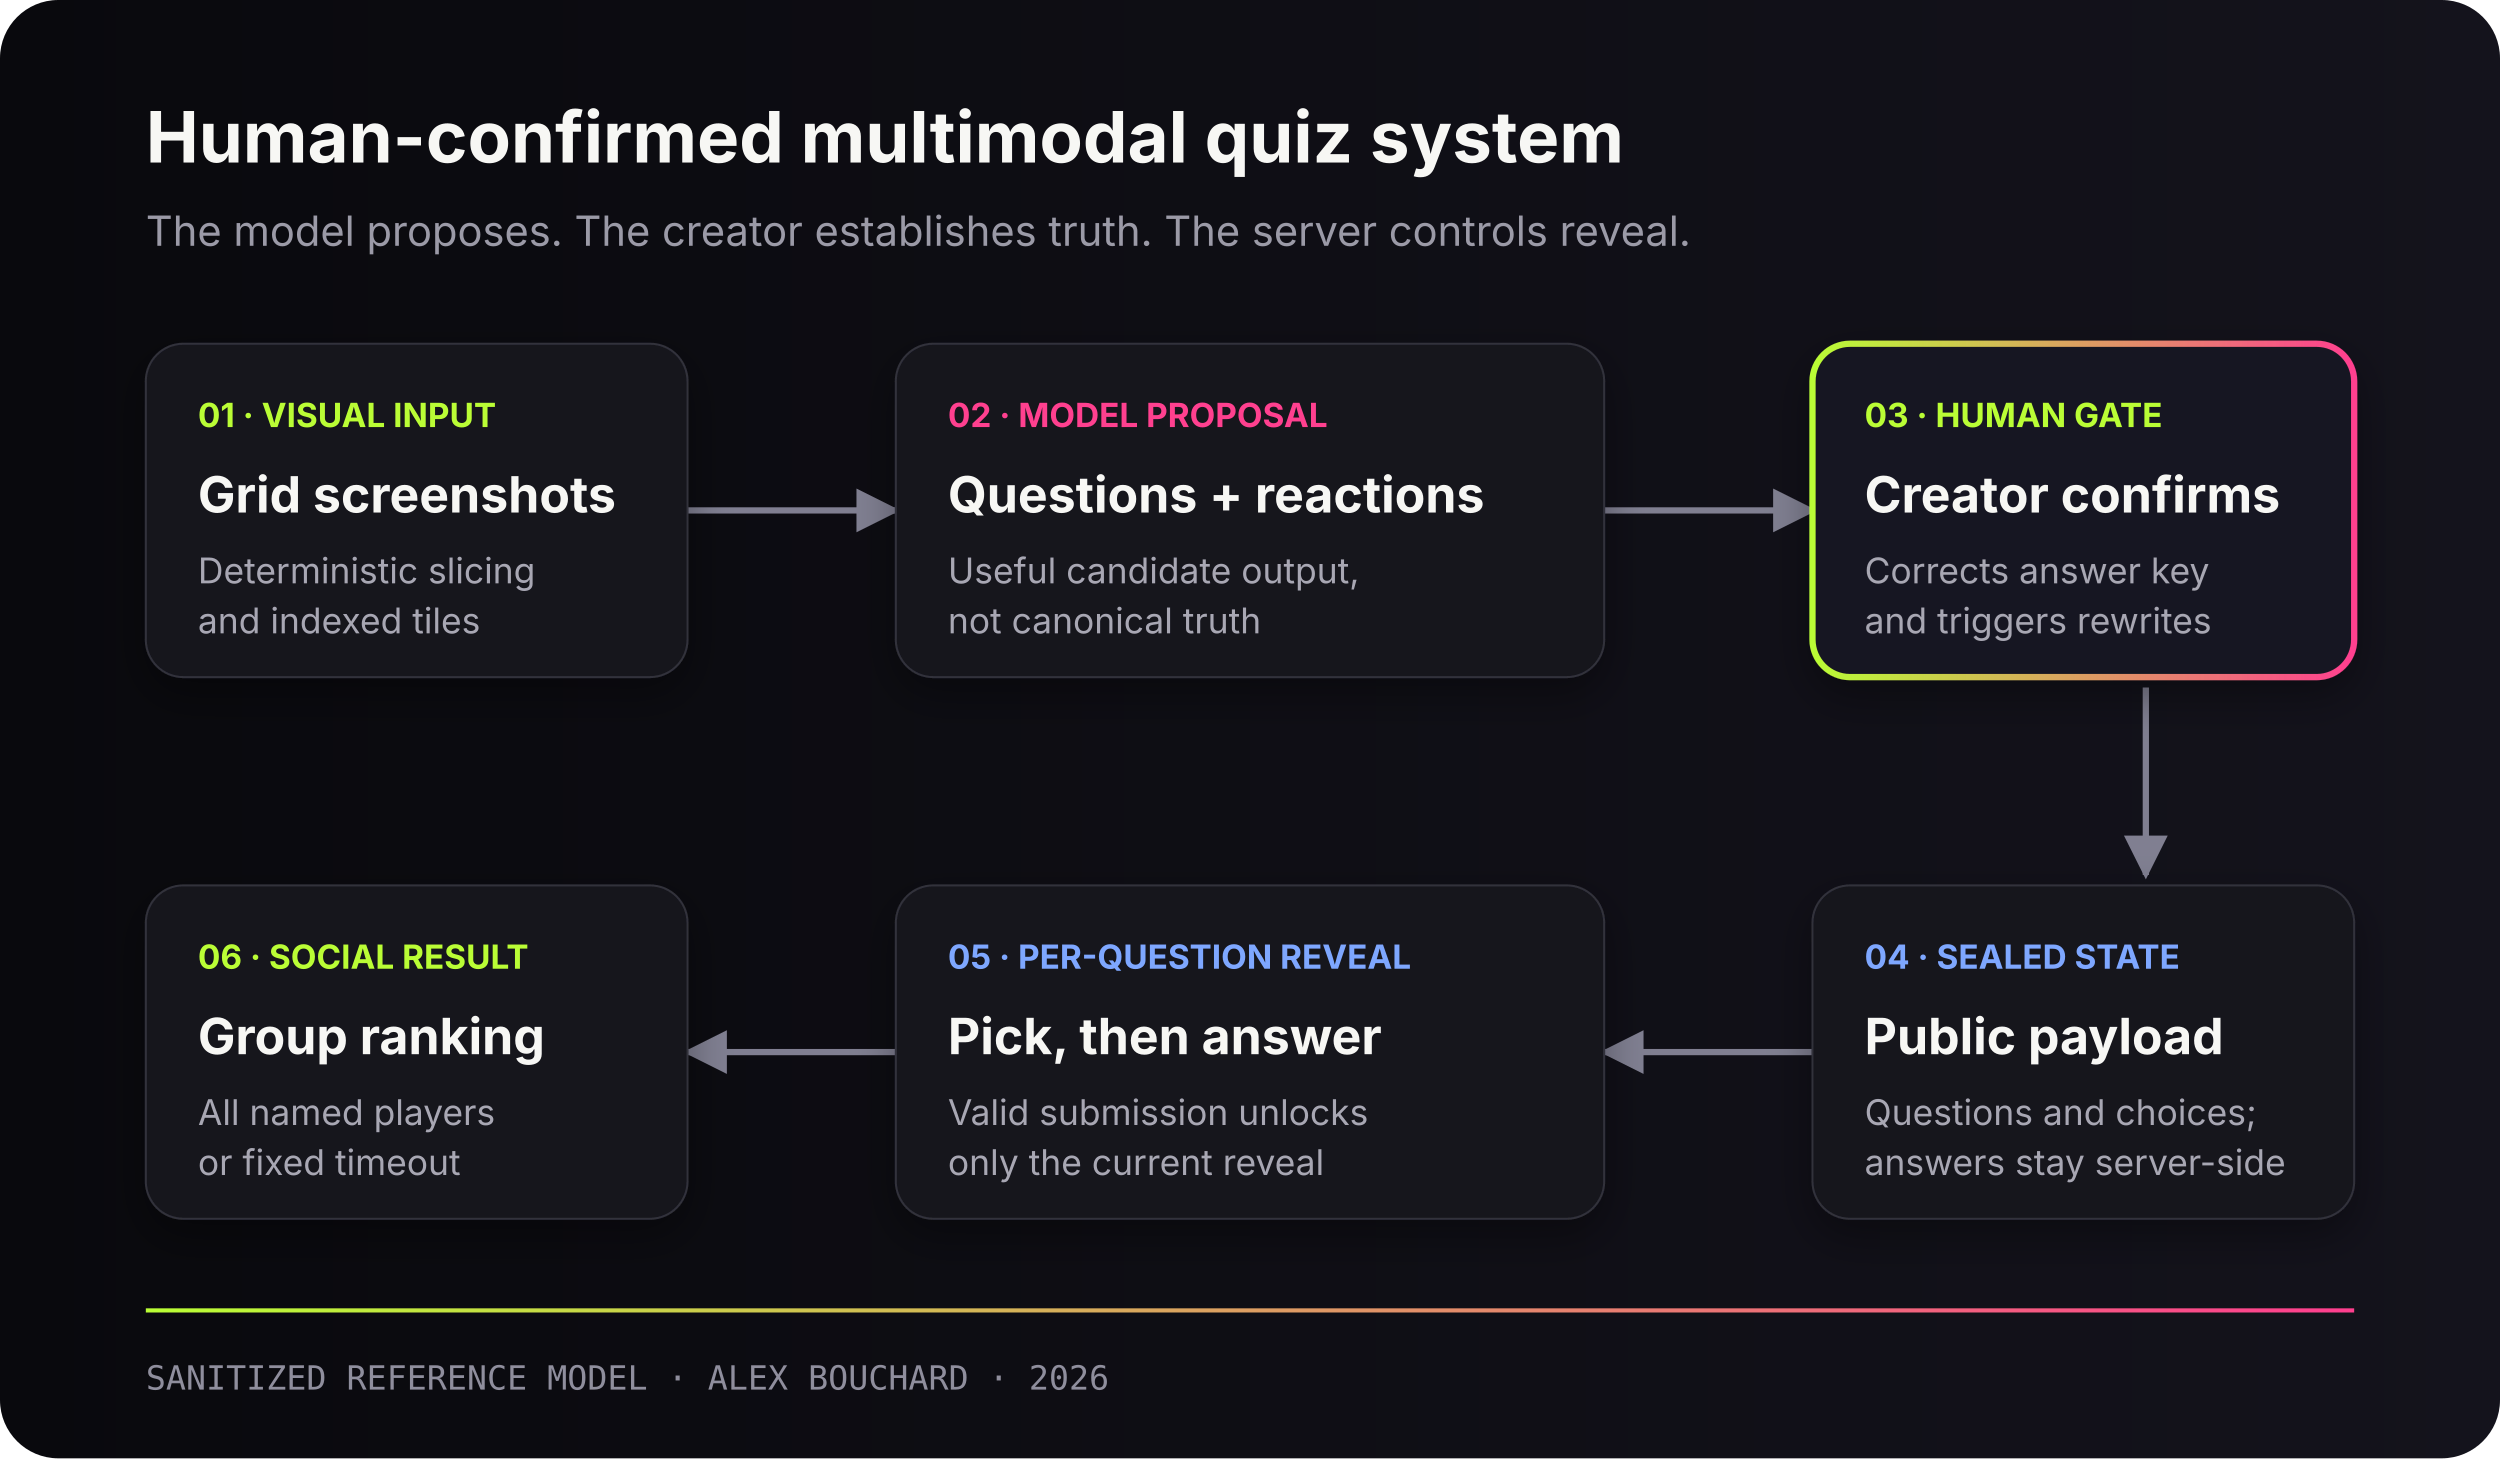
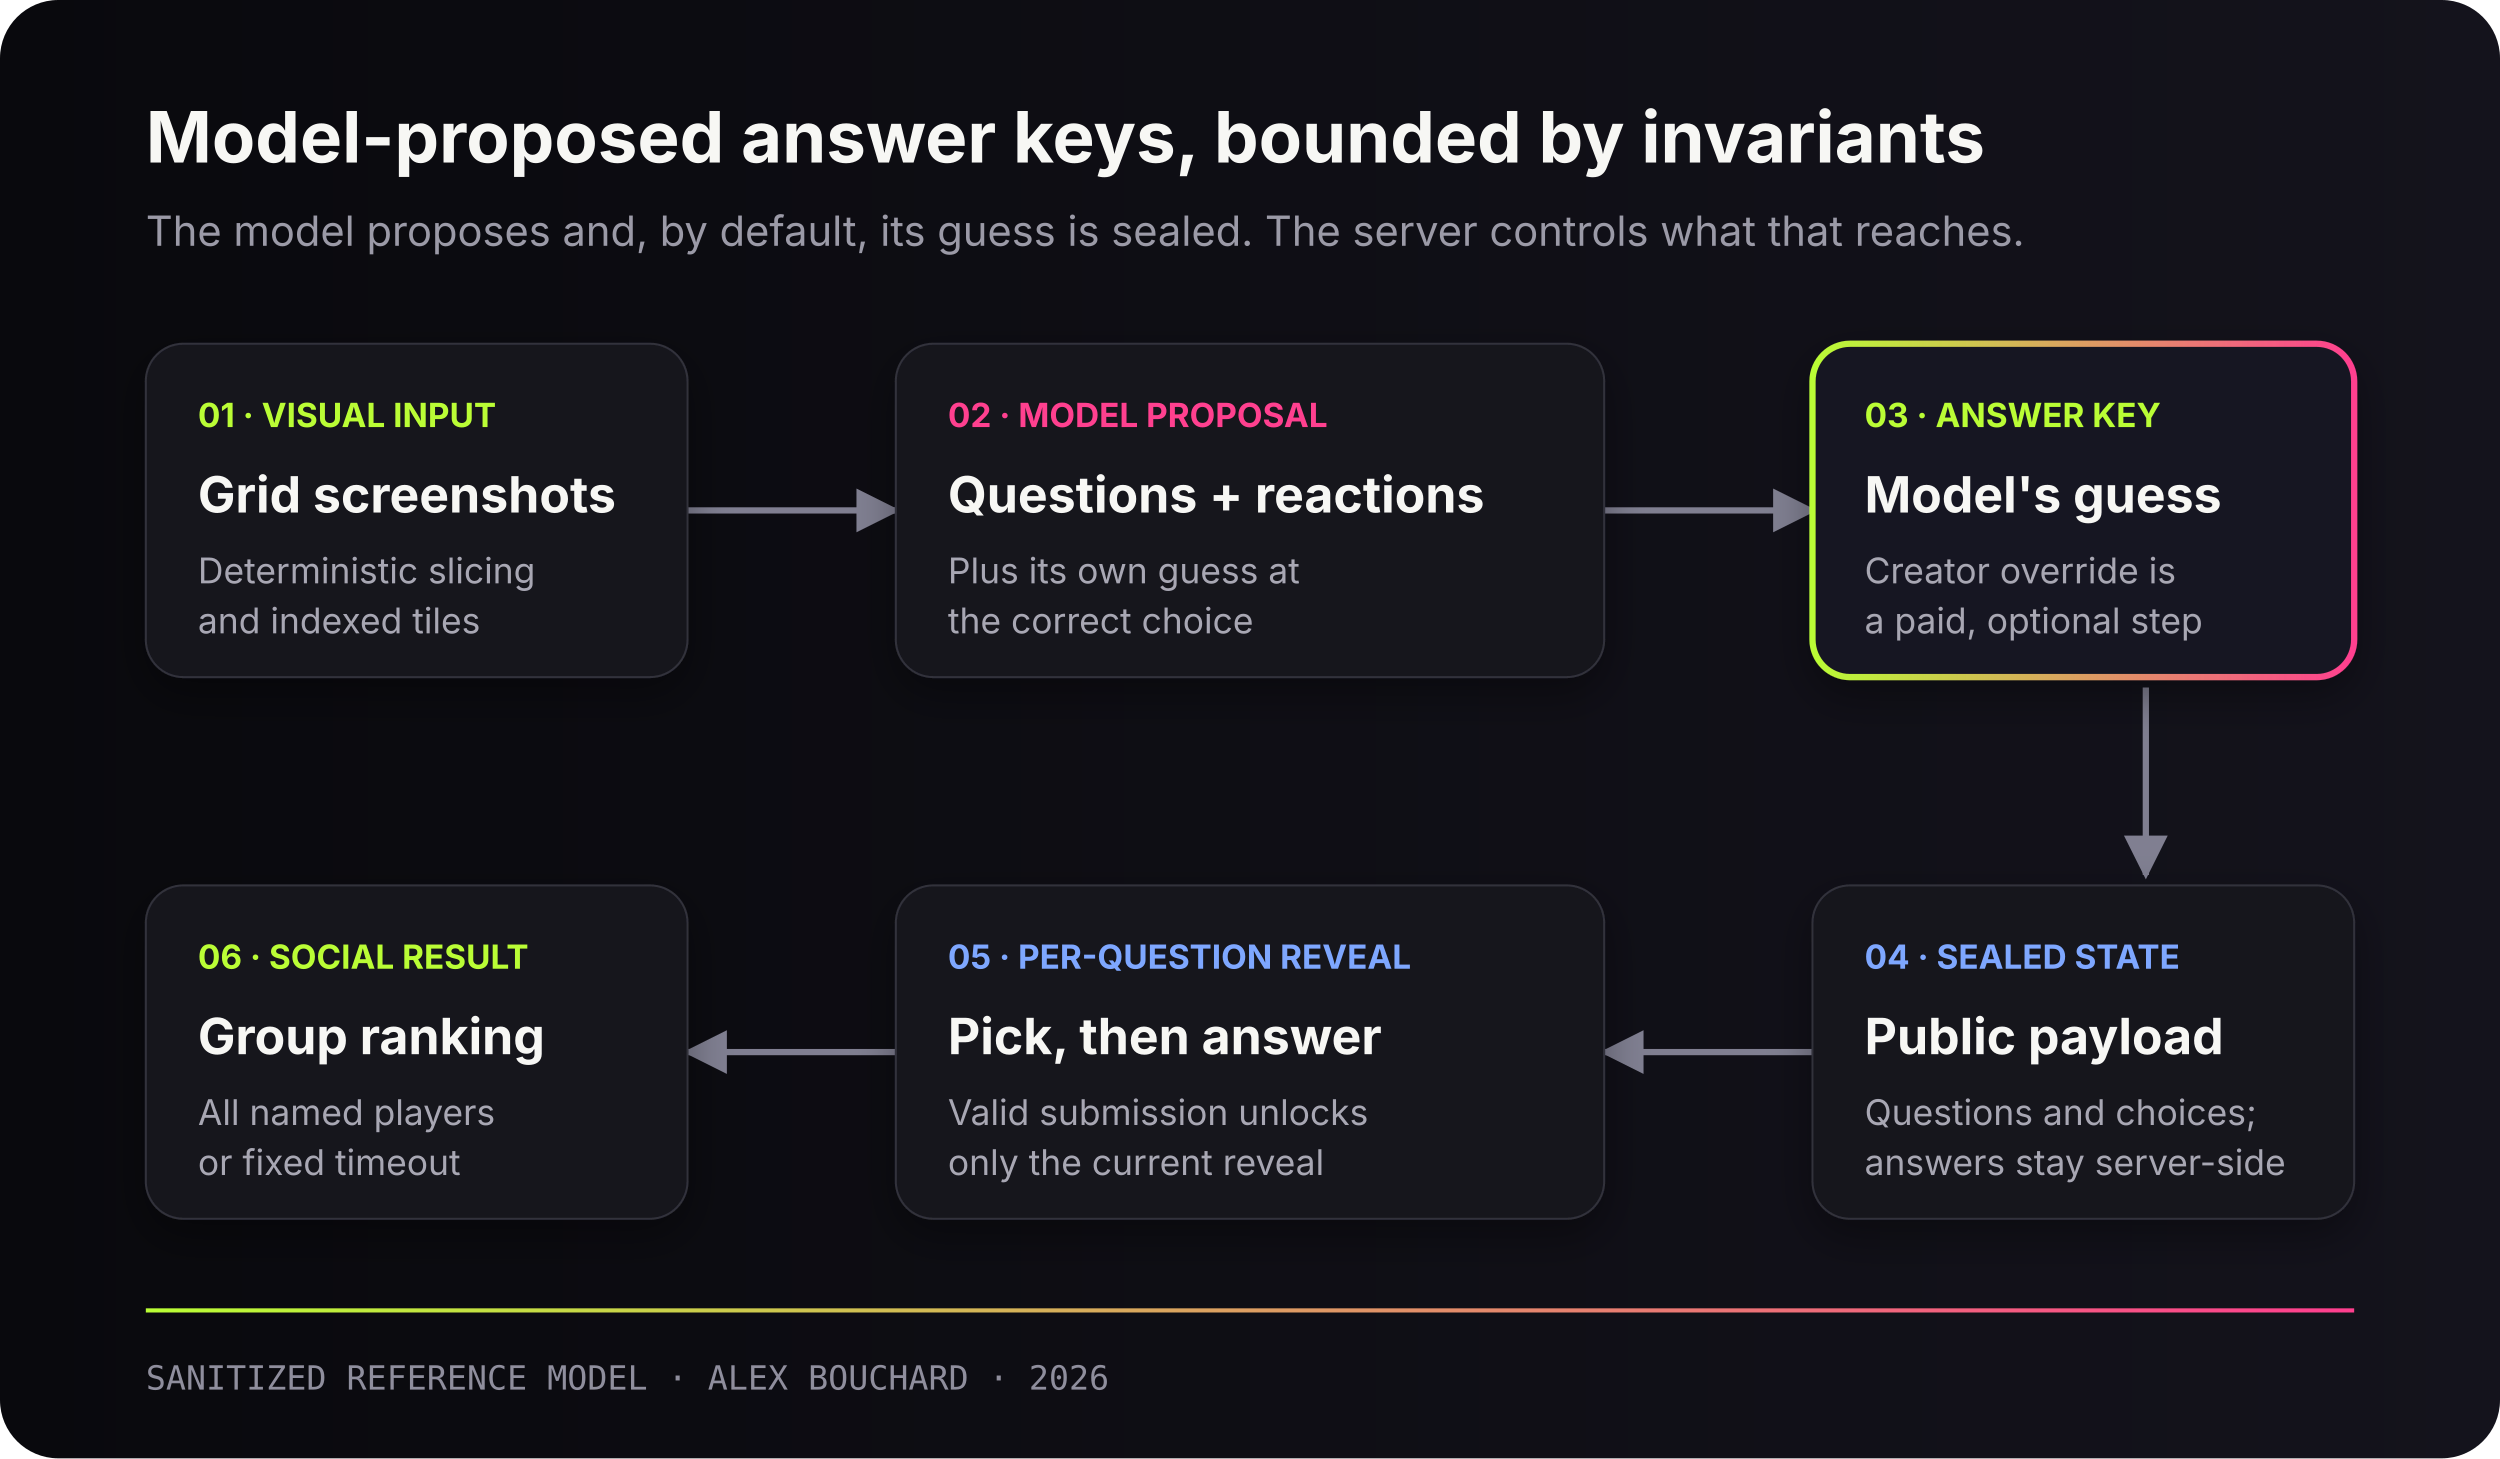
<svg xmlns="http://www.w3.org/2000/svg" width="1200" height="700" viewBox="0 0 1200 700" role="img" aria-labelledby="title desc">
  <defs>
    <linearGradient id="bg" x1="0" x2="1">
      <stop offset="0" stop-color="#09090d" />
      <stop offset="1" stop-color="#14131c" />
    </linearGradient>
    <linearGradient id="accent" x1="0" x2="1">
      <stop offset="0" stop-color="#bafd35" />
      <stop offset="1" stop-color="#ff3f8f" />
    </linearGradient>
    <filter id="shadow" x="-20%" y="-20%" width="140%" height="140%">
      <feDropShadow dx="0" dy="8" stdDeviation="10" flood-color="#000" flood-opacity=".35" />
    </filter>
    <marker id="arrow" viewBox="0 0 10 10" refX="9" refY="5" markerWidth="7" markerHeight="7" orient="auto-start-reverse">
      <path d="M 0 0 L 10 5 L 0 10 z" fill="#807f91" />
    </marker>
  </defs>
  <rect width="1200" height="700" rx="28" fill="url(#bg)" />
-   <text x="70" y="78" fill="#f7f7f4" font-family="Inter,Arial,sans-serif" font-size="34" font-weight="700">Human-confirmed multimodal quiz system</text>
-   <text x="70" y="118" fill="#9b9aa7" font-family="Inter,Arial,sans-serif" font-size="20">The model proposes. The creator establishes truth. The server controls reveal.</text>
+   <text x="70" y="78" fill="#f7f7f4" font-family="Inter,Arial,sans-serif" font-size="34" font-weight="700">Model-proposed answer keys, bounded by invariants</text>
+   <text x="70" y="118" fill="#9b9aa7" font-family="Inter,Arial,sans-serif" font-size="20">The model proposes and, by default, its guess is sealed. The server controls what that reaches.</text>
  <g stroke="#807f91" stroke-width="3" fill="none" marker-end="url(#arrow)">
    <path d="M330 245 H430" />
    <path d="M770 245 H870" />
    <path d="M1030 330 V420" />
    <path d="M870 505 H770" />
    <path d="M430 505 H330" />
  </g>
  <g filter="url(#shadow)" font-family="Inter,Arial,sans-serif">
    <g>
      <rect x="70" y="165" width="260" height="160" rx="18" fill="#15151c" stroke="#30303a" />
      <text x="95" y="205" fill="#bafd35" font-size="16" font-weight="700">01 · VISUAL INPUT</text>
      <text x="95" y="246" fill="#f7f7f4" font-size="24" font-weight="700">Grid screenshots</text>
      <text x="95" y="280" fill="#a8a7b3" font-size="17">Deterministic slicing</text>
      <text x="95" y="304" fill="#a8a7b3" font-size="17">and indexed tiles</text>
    </g>
    <g>
      <rect x="430" y="165" width="340" height="160" rx="18" fill="#15151c" stroke="#30303a" />
      <text x="455" y="205" fill="#ff3f8f" font-size="16" font-weight="700">02 · MODEL PROPOSAL</text>
      <text x="455" y="246" fill="#f7f7f4" font-size="24" font-weight="700">Questions + reactions</text>
-       <text x="455" y="280" fill="#a8a7b3" font-size="17">Useful candidate output,</text>
-       <text x="455" y="304" fill="#a8a7b3" font-size="17">not canonical truth</text>
+       <text x="455" y="280" fill="#a8a7b3" font-size="17">Plus its own guess at</text>
+       <text x="455" y="304" fill="#a8a7b3" font-size="17">the correct choice</text>
    </g>
    <g>
      <rect x="870" y="165" width="260" height="160" rx="18" fill="#191924" stroke="url(#accent)" stroke-width="3" />
-       <text x="895" y="205" fill="#bafd35" font-size="16" font-weight="700">03 · HUMAN GATE</text>
-       <text x="895" y="246" fill="#f7f7f4" font-size="24" font-weight="700">Creator confirms</text>
-       <text x="895" y="280" fill="#a8a7b3" font-size="17">Corrects answer key</text>
-       <text x="895" y="304" fill="#a8a7b3" font-size="17">and triggers rewrites</text>
+       <text x="895" y="205" fill="#bafd35" font-size="16" font-weight="700">03 · ANSWER KEY</text>
+       <text x="895" y="246" fill="#f7f7f4" font-size="24" font-weight="700">Model's guess</text>
+       <text x="895" y="280" fill="#a8a7b3" font-size="17">Creator override is</text>
+       <text x="895" y="304" fill="#a8a7b3" font-size="17">a paid, optional step</text>
    </g>
    <g>
      <rect x="870" y="425" width="260" height="160" rx="18" fill="#15151c" stroke="#30303a" />
      <text x="895" y="465" fill="#7ea7ff" font-size="16" font-weight="700">04 · SEALED STATE</text>
      <text x="895" y="506" fill="#f7f7f4" font-size="24" font-weight="700">Public payload</text>
      <text x="895" y="540" fill="#a8a7b3" font-size="17">Questions and choices;</text>
      <text x="895" y="564" fill="#a8a7b3" font-size="17">answers stay server-side</text>
    </g>
    <g>
      <rect x="430" y="425" width="340" height="160" rx="18" fill="#15151c" stroke="#30303a" />
      <text x="455" y="465" fill="#7ea7ff" font-size="16" font-weight="700">05 · PER-QUESTION REVEAL</text>
      <text x="455" y="506" fill="#f7f7f4" font-size="24" font-weight="700">Pick, then answer</text>
      <text x="455" y="540" fill="#a8a7b3" font-size="17">Valid submission unlocks</text>
      <text x="455" y="564" fill="#a8a7b3" font-size="17">only the current reveal</text>
    </g>
    <g>
      <rect x="70" y="425" width="260" height="160" rx="18" fill="#15151c" stroke="#30303a" />
      <text x="95" y="465" fill="#bafd35" font-size="16" font-weight="700">06 · SOCIAL RESULT</text>
      <text x="95" y="506" fill="#f7f7f4" font-size="24" font-weight="700">Group ranking</text>
      <text x="95" y="540" fill="#a8a7b3" font-size="17">All named players</text>
      <text x="95" y="564" fill="#a8a7b3" font-size="17">or fixed timeout</text>
    </g>
  </g>
  <rect x="70" y="628" width="1060" height="2" fill="url(#accent)" />
  <text x="70" y="667" fill="#8f8e9d" font-family="ui-monospace,SFMono-Regular,Menlo,monospace" font-size="16">SANITIZED REFERENCE MODEL · ALEX BOUCHARD · 2026</text>
</svg>
